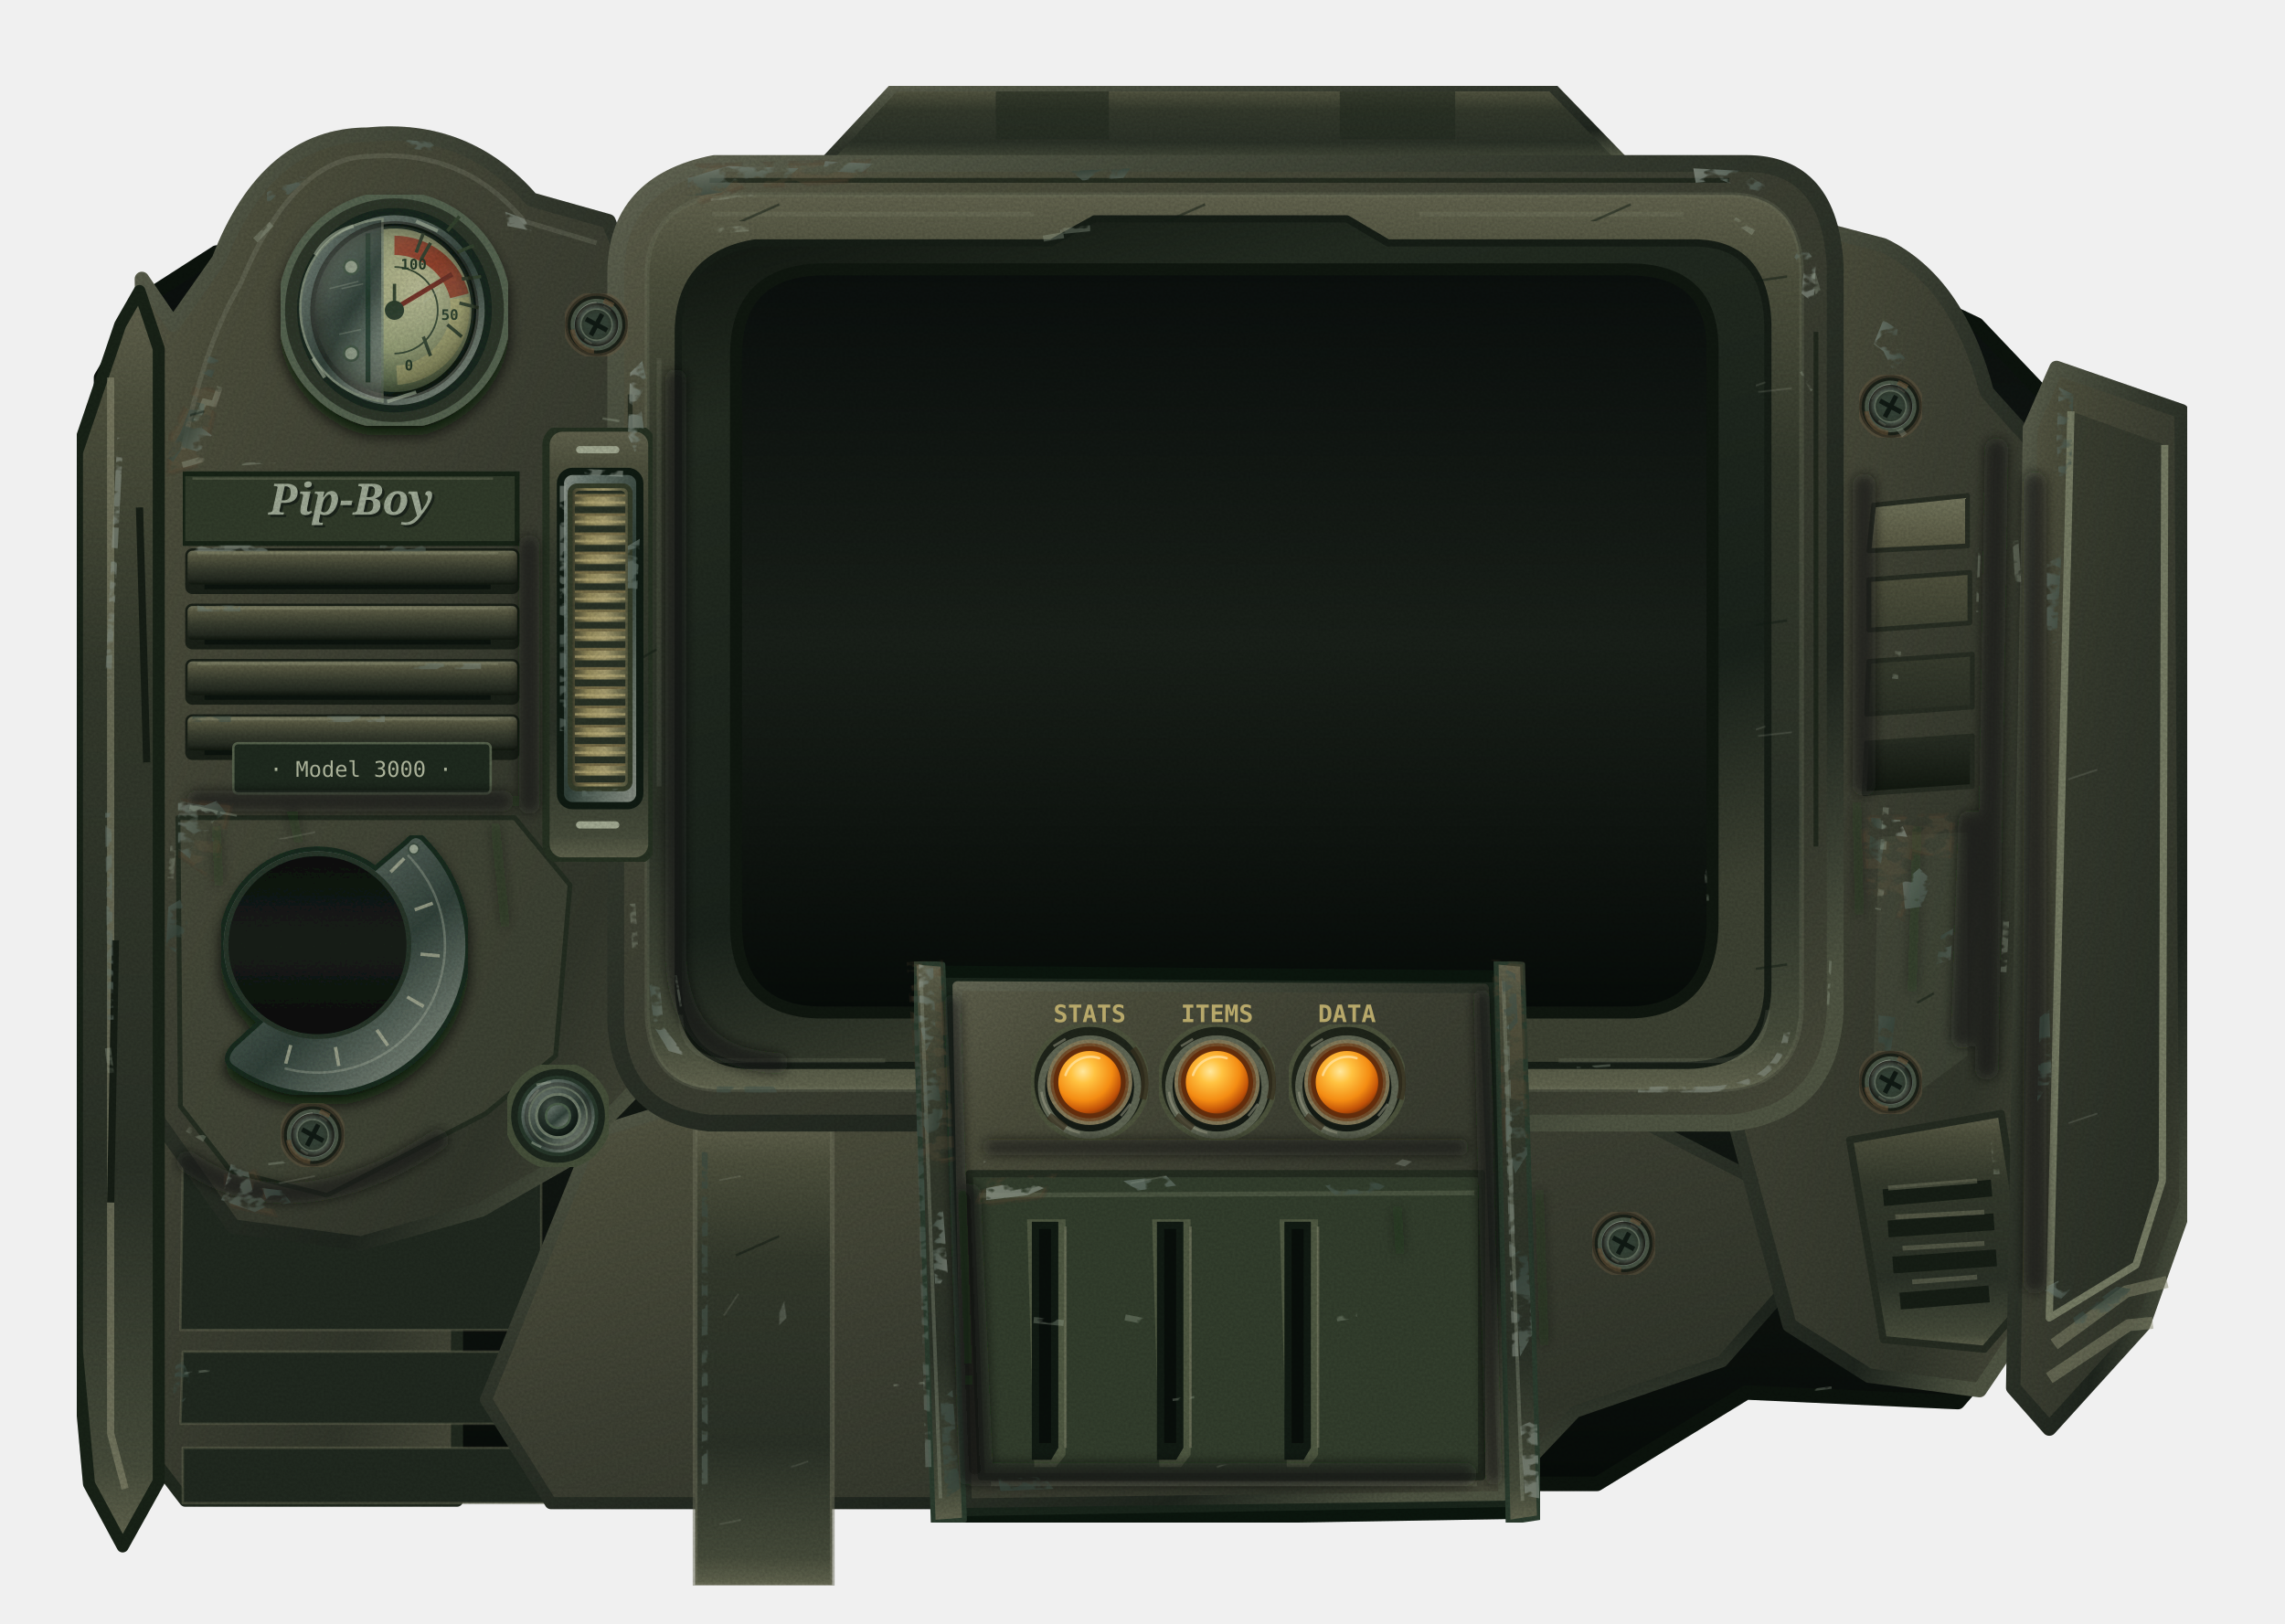
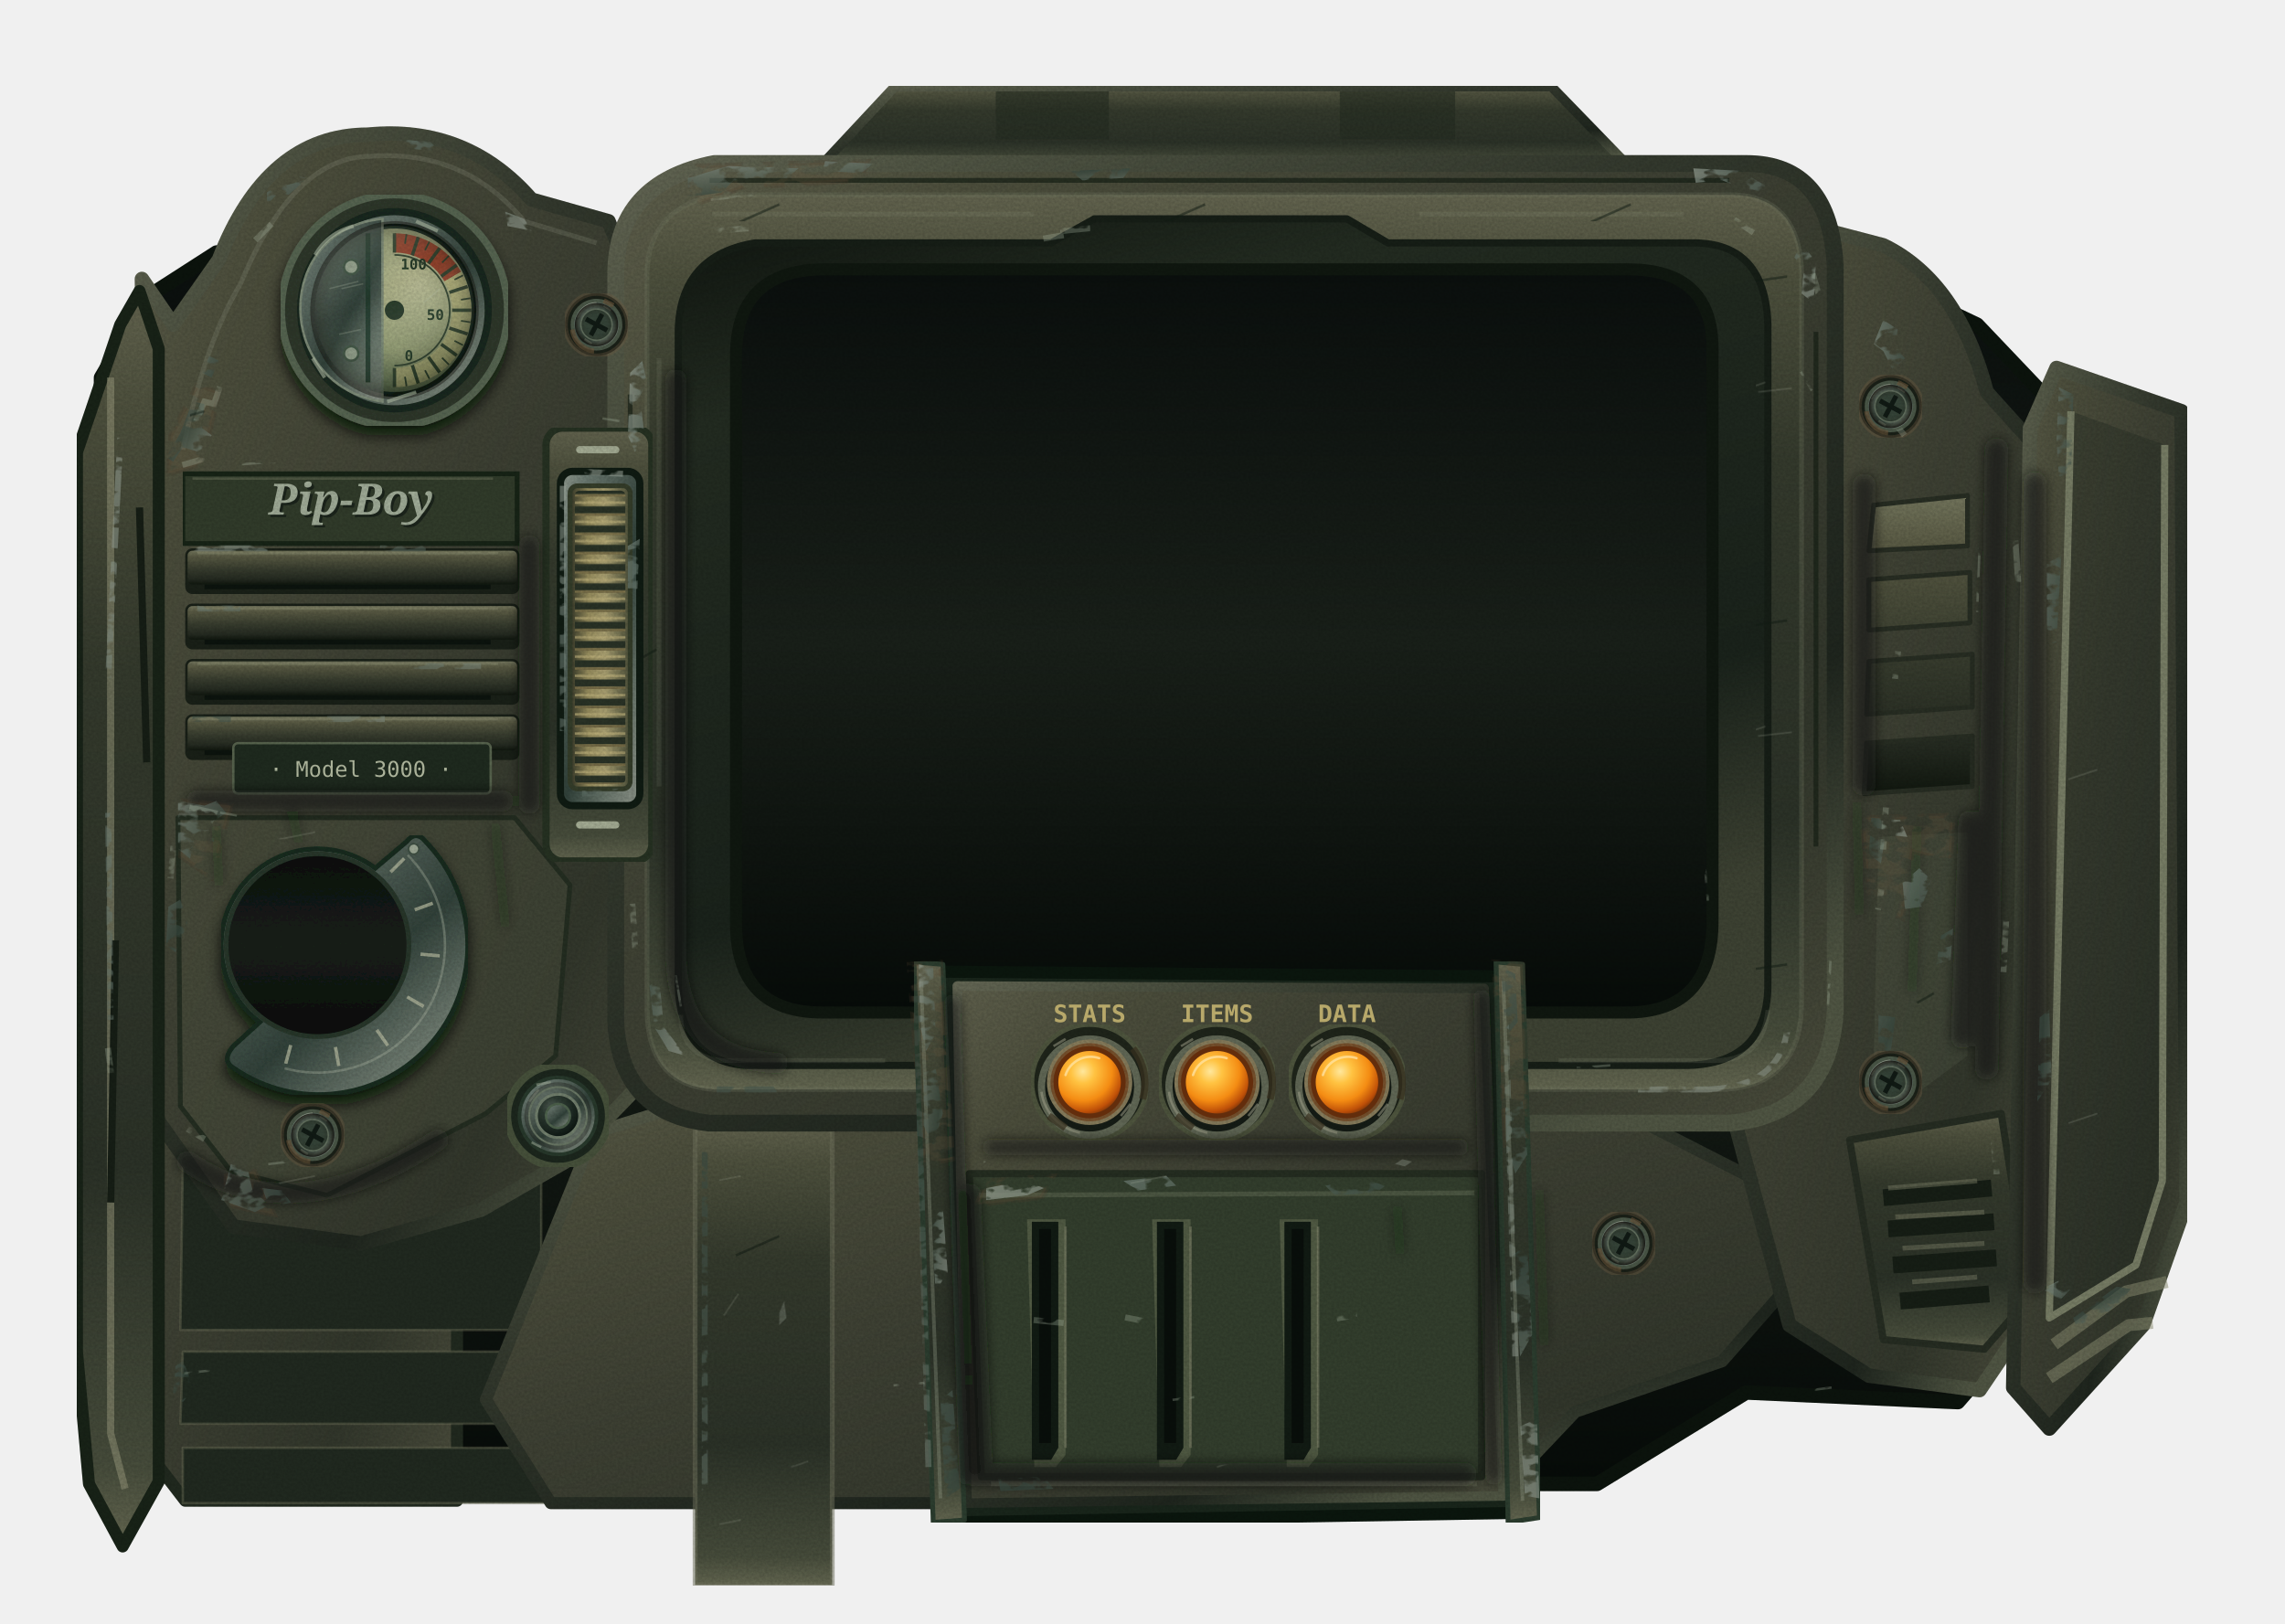
<svg xmlns="http://www.w3.org/2000/svg" width="950" height="675" viewBox="0 0 950 675" fill="none">
  <defs>
    <linearGradient id="paint" x1="0" y1="0" x2="1" y2="1">
      <stop stop-color="#62634f" />
      <stop offset=".16" stop-color="#50523f" />
      <stop offset=".43" stop-color="#414436" />
      <stop offset=".78" stop-color="#34392d" />
      <stop offset="1" stop-color="#4e503f" />
    </linearGradient>
    <linearGradient id="edge" x2=".8" y2="1">
      <stop stop-color="#686b58" />
      <stop offset=".12" stop-color="#555a48" />
      <stop offset=".42" stop-color="#353b2f" />
      <stop offset=".8" stop-color="#20271f" />
      <stop offset="1" stop-color="#535946" />
    </linearGradient>
    <linearGradient id="steel" x2=".85" y2="1">
      <stop stop-color="#99a297" />
      <stop offset=".16" stop-color="#707f76" />
      <stop offset=".36" stop-color="#55645b" />
      <stop offset=".6" stop-color="#33443c" />
      <stop offset=".85" stop-color="#6e7b70" />
      <stop offset="1" stop-color="#879085" />
    </linearGradient>
    <linearGradient id="rim" x2="0" y2="1">
      <stop stop-color="#676852" />
      <stop offset=".09" stop-color="#515440" />
      <stop offset=".3" stop-color="#363c2e" />
      <stop offset=".7" stop-color="#2d3429" />
      <stop offset=".94" stop-color="#4a503e" />
      <stop offset="1" stop-color="#686b54" />
    </linearGradient>
    <linearGradient id="recess" x2=".35" y2="1">
      <stop stop-color="#111711" />
      <stop offset=".22" stop-color="#242d22" />
      <stop offset=".76" stop-color="#1b241c" />
      <stop offset="1" stop-color="#404535" />
    </linearGradient>
    <linearGradient id="rubber" x2="0" y2="1">
      <stop stop-color="#0b100e" />
      <stop offset=".5" stop-color="#1a211a" />
      <stop offset="1" stop-color="#070c09" />
    </linearGradient>
    <linearGradient id="rib" x2="0" y2="1">
      <stop stop-color="#787a60" />
      <stop offset=".18" stop-color="#5b5c45" />
      <stop offset=".54" stop-color="#3a3f30" />
      <stop offset=".84" stop-color="#262c22" />
      <stop offset="1" stop-color="#11180f" />
    </linearGradient>
    <linearGradient id="brass" x2="1" y2="0">
      <stop stop-color="#353828" />
      <stop offset=".3" stop-color="#9b9160" />
      <stop offset=".58" stop-color="#b1a776" />
      <stop offset="1" stop-color="#4d513a" />
    </linearGradient>
    <radialGradient id="dial" cx=".36" cy=".3" r=".75">
      <stop stop-color="#536057" />
      <stop offset=".3" stop-color="#303e35" />
      <stop offset=".66" stop-color="#1e2b24" />
      <stop offset="1" stop-color="#0a1410" />
    </radialGradient>
    <radialGradient id="paper" cx=".65" cy=".35" r=".75">
      <stop stop-color="#bfc199" />
      <stop offset=".55" stop-color="#a5ac7e" />
      <stop offset="1" stop-color="#5b704f" />
    </radialGradient>
    <radialGradient id="amber" cx=".4" cy=".34" r=".7">
      <stop stop-color="#ffe79c" />
      <stop offset=".25" stop-color="#ffc342" />
      <stop offset=".62" stop-color="#f48c13" />
      <stop offset=".85" stop-color="#bf5008" />
      <stop offset="1" stop-color="#622a09" />
    </radialGradient>
    <linearGradient id="glass" x2=".5" y2="1">
      <stop stop-color="#e3f8e6" stop-opacity=".18" />
      <stop offset=".48" stop-color="#c4dfcc" stop-opacity="0" />
      <stop offset="1" stop-color="#06170c" stop-opacity=".3" />
    </linearGradient>
    <radialGradient id="soot">
      <stop offset=".45" stop-color="#231f13" stop-opacity="0" />
      <stop offset=".78" stop-color="#1f2014" stop-opacity=".25" />
      <stop offset="1" stop-color="#100f0a" stop-opacity=".85" />
    </radialGradient>
    <pattern id="wheel-ribs" width="24" height="8" patternUnits="userSpaceOnUse">
      <path d="M0 1h24" stroke="#c5b780" stroke-opacity=".65" />
      <path d="M0 4h24" stroke="#2b3427" stroke-width="3" />
      <path d="M0 6h24" stroke="#786e48" />
    </pattern>
    <pattern id="scuffs" width="177" height="143" patternUnits="userSpaceOnUse">
      <path d="m17 19 9-3m-3 4 18-2m75 45 15-3m-92 49 22-7m63 16 6-9m22-71 12-4" stroke="#b9bdaa" stroke-opacity=".17" stroke-width=".7" />
      <path d="m64 34 21-6m-64 89 14-2m94-22 18-8m-58 46 7-4" stroke="#101a13" stroke-opacity=".5" />
      <path d="m49 55 3-2 4 1-3 2zm98 62 2-5 1 7-3 3z" fill="#a4afa0" fill-opacity=".3" />
    </pattern>
    <filter id="grain" x="0" y="0" width="100%" height="100%" color-interpolation-filters="sRGB">
      <feTurbulence type="fractalNoise" baseFrequency=".9" numOctaves="2" seed="27" />
      <feColorMatrix values="0 0 0 0 0  0 0 0 0 0  0 0 0 0 0  .2 0 0 0 0" />
      <feComposite in2="SourceAlpha" operator="in" result="speckle" />
      <feBlend in="SourceGraphic" in2="speckle" mode="multiply" />
    </filter>
    <filter id="flaking" x="0" y="0" width="100%" height="100%">
      <feTurbulence type="fractalNoise" baseFrequency=".11 .18" numOctaves="3" seed="8" />
      <feColorMatrix values="0 0 0 0 1  0 0 0 0 1  0 0 0 0 1  9 0 0 0 -3.9" />
    </filter>
    <mask id="worn" maskUnits="userSpaceOnUse" x="0" y="0" width="950" height="675">
      <rect width="950" height="675" fill="white" filter="url(#flaking)" />
    </mask>
    <filter id="smudge" x="-20%" y="-20%" width="140%" height="140%">
      <feGaussianBlur stdDeviation="2.5" />
    </filter>
    <filter id="shadow" x="-15%" y="-15%" width="130%" height="140%">
      <feDropShadow dx="0" dy="4" stdDeviation="3" flood-color="#030806" flood-opacity=".8" />
    </filter>
    <g id="screw" filter="url(#grain)">
      <circle r="13" fill="#1b2118" stroke="#726047" stroke-opacity=".35" stroke-width="2" />
      <circle r="10" fill="url(#steel)" stroke="#4d5a4a" stroke-width="1.5" />
      <circle r="6.5" fill="#37463a" stroke="#778875" stroke-width=".6" />
      <path d="M-5-1h4v-4h2v4h4v2H1v4h-2V1h-4z" fill="#111b15" transform="rotate(28)" />
      <path d="M-8-3a9 9 0 0 1 8-6m3 1 3 2M-5 6l3 2" stroke="#bbc3ad" stroke-opacity=".5" />
      <path d="M-10 2a10 10 0 0 0 9 9M3-10l4 2" stroke="#69533a" stroke-width="2" stroke-opacity=".65" />
      <circle r="9" fill="url(#soot)" />
    </g>
    <g id="lamp">
      <g filter="url(#grain)">
        <circle r="24" fill="#20261b" stroke="#515840" stroke-width="2" />
        <circle cy="2" r="20" fill="#161d16" stroke="#656c59" stroke-width="3" />
        <circle r="17" fill="#7c542e" stroke="#8b805e" stroke-width="1.5" />
      </g>
      <circle r="14" fill="url(#amber)" stroke="#632d0c" stroke-width="2" />
      <path d="M-10-3a11 11 0 0 1 14-7" stroke="#ffe7ad" stroke-opacity=".7" stroke-linecap="round" />
      <path d="M-20 4a20 20 0 0 0 16 17M-15-15l5-3m23 32 4-5" stroke="#a1a18a" stroke-opacity=".5" />
      <path d="M18-14a23 23 0 0 1 4 21m-39 7 7 5" stroke="#372f1f" stroke-width="3" stroke-opacity=".7" />
    </g>
    <g id="vent">
      <rect width="139" height="19" rx="3" fill="#1a2118" />
      <rect x="1" y="1" width="137" height="14" rx="2" fill="url(#rib)" />
      <path d="M5 2h125" stroke="#9c9d80" stroke-opacity=".35" />
      <path d="M8 16h119" stroke="#0c140e" stroke-width="2" />
    </g>
    <g id="slot">
      <path d="M-8 0H8V98L4 103H-5z" fill="#545e46" />
      <path d="M-6 1H5v94l-3 5h-8z" fill="#121c14" />
      <path d="M-3 4H2v89H-3z" fill="#090f0b" />
      <path d="M8 3v92" stroke="#a0a086" stroke-opacity=".4" />
    </g>
+     <path id="gauge-major-tick" d="M0-24V-32" />
+     <path id="gauge-minor-tick" d="M0-28V-32" />
+     <path id="radiation-needle" d="M4-2.5 24-15" stroke="#762c23" stroke-width="2" stroke-opacity=".85" />
    <path id="selector-tick" d="M0-43V-51" />
    <g id="selector-knob" filter="url(#shadow)">
      <g filter="url(#grain)">
        <circle r="37" fill="url(#dial)" stroke="#687b6b" stroke-width="2" />
        <circle r="27" fill="url(#dial)" stroke="#18281f" stroke-width="3" />
        <circle r="21" fill="url(#dial)" stroke="#3c5143" stroke-width="1" />
        <path d="M0-33 5-25H-5Z" fill="url(#dial)" stroke="#687b6b" stroke-width="1" />
      </g>
      <path d="M-27-12q5-13 19-16m-3 7 9-2m-28 36 4 6m41 10 6-3" stroke="#9ba999" stroke-opacity=".3" stroke-width="1.2" />
      <path d="m-11-23 6-1m-20 9 3-6m-3 4 1 4m3 35 5 3m38-14 1-7" stroke="#b8c1ae" stroke-opacity=".3" stroke-width=".7" />
    </g>
  </defs>
  <g stroke-linejoin="round" filter="url(#grain)">
    <path d="M62 123 90 105h91l47 35 476 2 55-37 63 30 39 41v353l-47 54-88-4-62 38H91L42 575V157z" fill="url(#rubber)" stroke="#0c140d" stroke-width="6" />
    <path d="M81 165h109v459H77L57 598V188z" fill="url(#paint)" stroke="#222b20" stroke-width="5" />
    <path d="M76 485h149v68H75zm0 77h177v30H75zm0 40h188v23H76z" fill="#222b21" stroke="#71745c" stroke-opacity=".45" />
    <path d="M247 471 321 448l353 14 92 47-50 57-61 21-36 38H229l-27-43z" fill="url(#paint)" stroke="url(#edge)" stroke-width="5" />
    <rect x="289" y="466" width="57" height="193" fill="url(#rim)" stroke="#747761" stroke-opacity=".5" stroke-width="2" />
    <rect x="299" y="478" width="37" height="169" fill="url(#scuffs)" />
    <path d="M59 116 72 135 91 108Q111 56 153 56q41-4 68 27l32 9 24 60-12 300-30 31-35 20-50 14-53-7-32-45z" fill="url(#paint)" stroke="url(#edge)" stroke-width="6" />
    <path d="M76 187q9-44 24-69 22-53 54-53 39-3 64 27l30 9" stroke="#959984" stroke-opacity=".26" stroke-width="2" />
    <path d="M74 340h140l23 28-6 71-29 24-66 34-40-10-21-27z" fill="#505743" fill-opacity=".4" stroke="#252f22" stroke-width="2" />
    <path d="M50 135 58 121 66 145v471l-15 27-14-26-5-55V188z" fill="url(#rim)" stroke="#192418" stroke-width="5" />
    <path d="M46 157v439l6 23" stroke="#9a9b7e" stroke-opacity=".55" stroke-width="3" />
    <path d="m58 211 3 106m-13 74-2 109" stroke="#171f16" stroke-width="3" />
    <path d="m741 91 42 11q31 15 43 61l18 20v364l-21 31-46-6-33-21-25-93z" fill="url(#paint)" stroke="url(#edge)" stroke-width="6" />
    <path d="m779 210 39-4v21l-41 2zm-2 31 42-3v21l-42 3zm0 34 43-3v22l-44 3zm-1 34 44-3v21l-45 3z" fill="url(#rib)" stroke="#292f24" stroke-width="2" />
    <path d="m781 348 37-2v93l-19 14-20-12z" fill="#687059" fill-opacity=".22" />
    <path d="m769 474 63-11 12 76-19 22-42-4z" fill="url(#rim)" stroke="#272e23" stroke-width="3" />
    <path d="m783 498 45-4m-43 17 44-3m-42 18 43-3m-40 18 37-3" stroke="#171f16" stroke-width="7" />
    <path d="m785 494 37-3m-34 15 37-2m-34 15 34-2m-30 16 27-2" stroke="#8e9176" stroke-opacity=".4" stroke-width="2" />
    <path d="m855 153 52 18 2 329-18 51-39 43-15-17 7-399z" fill="url(#paint)" stroke="url(#edge)" stroke-width="6" />
    <path d="m861 171-9 377 36-22 11-35 1-306" fill="#202a20" fill-opacity=".35" stroke="#7c8269" stroke-width="3" />
    <path d="m854 559 30-22 17-4m-49 40 33-22 10-1" stroke="#97997b" stroke-opacity=".5" stroke-width="5" />
    <path d="m344 66 28-30h273l32 33" fill="url(#rim)" stroke="url(#edge)" stroke-width="4" />
    <path d="M414 38h47v20h-47zm143 0h48v20h-48z" fill="#252e22" fill-opacity=".6" />
    <path d="M297 68h429q35 0 37 43v309q-2 43-44 47H295q-37-4-39-42V114q0-38 41-46z" fill="url(#paint)" stroke="url(#edge)" stroke-width="7" />
    <path d="M299 81h420q29 0 30 32v304q0 34-32 36H298q-29-1-29-34V115q0-29 30-34z" fill="url(#rim)" stroke="#777c64" stroke-opacity=".3" stroke-width="2" />
    <path d="M314 101h123l18-10h105l17 10h127q30 0 31 34v276q-1 31-33 32H310q-27-2-28-33V137q1-31 32-36z" fill="url(#recess)" stroke="#171f17" stroke-width="3" />
    <path d="M341 112h336q35 0 35 33v238q0 37-34 38H342q-36 0-36-37V148q0-35 35-36z" fill="url(#rubber)" stroke="#101810" stroke-width="5" />
    <path d="M296 89h134m160 0h110M274 149v178m9 95q0 17 17 19h68m280 0h65q20 0 22-21" stroke="#a4aa90" stroke-opacity=".15" stroke-width="2" />
    <path d="M295 75h424M262 164v128m493-154v214" stroke="#182216" stroke-opacity=".7" stroke-width="2" />
  </g>
  <g transform="translate(164 129)" filter="url(#shadow)">
    <g filter="url(#grain)">
      <ellipse rx="47" ry="48" fill="#30392c" stroke="#596854" stroke-width="3" />
      <ellipse rx="39" ry="41" fill="url(#steel)" stroke="#1b291f" stroke-width="3" />
      <ellipse rx="33" ry="35" fill="url(#paper)" stroke="#0e2117" stroke-width="2" />
-       <path d="M0-27a28 28 0 0 1 27 21" stroke="#a34730" stroke-width="8" />
-       <path d="M1 27a28 28 0 0 0 26-32" stroke="#c6c286" stroke-width="8" />
-       <g stroke="#354631" stroke-width="1.4">
-         <path d="M0-32v8m12-29-3 8" transform="translate(0 21)" />
-         <path d="m15-28-4 7m16-18-5 6m11 6-7 3m10 10-8 1m7 12-8-2m1 14-6-5m-7 13-3-8" />
-         <path d="M0-18a18 18 0 0 1 0 36" stroke-width=".7" />
+       <path d="M0-28A28 28 0 0 1 24.249-14" stroke="#a34730" stroke-width="8" />
+       <path d="M24.249-14A28 28 0 0 1 0 28" stroke="#c6c286" stroke-width="8" />
+       <g id="gauge-scale" stroke="#354631">
+         <g stroke-width="1.4">
+           <use href="#gauge-major-tick" transform="rotate(0)" />
+           <use href="#gauge-major-tick" transform="rotate(18)" />
+           <use href="#gauge-major-tick" transform="rotate(36)" />
+           <use href="#gauge-major-tick" transform="rotate(54)" />
+           <use href="#gauge-major-tick" transform="rotate(72)" />
+           <use href="#gauge-major-tick" transform="rotate(90)" />
+           <use href="#gauge-major-tick" transform="rotate(108)" />
+           <use href="#gauge-major-tick" transform="rotate(126)" />
+           <use href="#gauge-major-tick" transform="rotate(144)" />
+           <use href="#gauge-major-tick" transform="rotate(162)" />
+           <use href="#gauge-major-tick" transform="rotate(180)" />
+         </g>
+         <g stroke-width=".7">
+           <use href="#gauge-minor-tick" transform="rotate(9)" />
+           <use href="#gauge-minor-tick" transform="rotate(27)" />
+           <use href="#gauge-minor-tick" transform="rotate(45)" />
+           <use href="#gauge-minor-tick" transform="rotate(63)" />
+           <use href="#gauge-minor-tick" transform="rotate(81)" />
+           <use href="#gauge-minor-tick" transform="rotate(99)" />
+           <use href="#gauge-minor-tick" transform="rotate(117)" />
+           <use href="#gauge-minor-tick" transform="rotate(135)" />
+           <use href="#gauge-minor-tick" transform="rotate(153)" />
+           <use href="#gauge-minor-tick" transform="rotate(171)" />
+           <path d="M0-23A23 23 0 0 1 0 23" />
+         </g>
      </g>
      <g fill="#243a27" font-family="monospace" font-size="6" font-weight="bold" text-anchor="middle">
        <text x="8" y="-17">100</text>
-         <text x="23" y="4">50</text>
-         <text x="6" y="25">0</text>
-       </g>
-       <path d="M-1 0 24-15" stroke="#762c23" stroke-width="2" />
+         <text x="17" y="4">50</text>
+         <text x="6" y="21">0</text>
+       </g>
      <circle r="4" fill="#283a29" />
      <path d="M-5-38C-50-34-51 31-5 38z" fill="url(#steel)" stroke="#82907c" stroke-width="1" />
      <path d="M-11-32v62" stroke="#253d30" stroke-width="2" />
      <circle cx="-18" cy="-18" r="3" fill="#a4b19b" stroke="#425846" />
      <circle cx="-18" cy="18" r="3" fill="#a4b19b" stroke="#425846" />
    </g>
    <ellipse rx="35" ry="37" fill="url(#soot)" opacity=".55" />
    <path d="M-33-23q5-9 16-12m26-2 9 4m-52 53 5 8m26 10 12-4" stroke="#a6b09c" stroke-opacity=".6" stroke-width="1.5" />
    <path d="m-22-9 9-2m-14 2 12-3m-8 22 9-2m26-11 7-6" stroke="#b3bda8" stroke-opacity=".24" stroke-width=".6" />
    <ellipse rx="33" ry="35" fill="url(#glass)" />
  </g>
  <g filter="url(#grain)">
    <path d="M76 197h139v29H76z" fill="#333e2c" stroke="#182517" stroke-width="2" />
    <path d="M80 199h125" stroke="#94987b" stroke-opacity=".3" />
    <text x="147" y="215" fill="#1c251c" font-family="Georgia,serif" font-size="18" font-style="italic" font-weight="bold" text-anchor="middle">Pip-Boy</text>
    <text x="146" y="214" fill="#a6b29d" font-family="Georgia,serif" font-size="18" font-style="italic" font-weight="bold" text-anchor="middle">Pip-Boy</text>
    <use href="#vent" x="77" y="228" />
    <use href="#vent" x="77" y="251" />
    <use href="#vent" x="77" y="274" />
    <use href="#vent" x="77" y="297" />
    <rect x="97" y="309" width="107" height="21" rx="2" fill="#202c20" stroke="#5b6851" />
    <text x="150" y="323" fill="#bbc3a8" font-family="monospace" font-size="9" text-anchor="middle">· Model 3000 ·</text>
    <rect x="227" y="178" width="44" height="180" rx="7" fill="url(#rim)" stroke="#273323" stroke-width="3" />
    <rect x="233" y="196" width="33" height="139" rx="5" fill="url(#steel)" stroke="#101c13" stroke-width="3" />
    <rect x="237" y="202" width="25" height="126" rx="3" fill="url(#brass)" stroke="#363f2b" stroke-width="2" />
    <rect x="239" y="204" width="21" height="122" rx="2" fill="url(#wheel-ribs)" />
    <path d="M241 187h15m-15 156h15" stroke="#aab299" stroke-width="3" stroke-linecap="round" />
  </g>
  <g id="selector-scale" transform="translate(132 393)" filter="url(#shadow)">
    <g filter="url(#grain)">
      <path d="M24-32 37-43Q41-48 45-43A62 62 0 0 1-35 51Q-40 48-35 42L-24 32A40 40 0 0 1 24-32Z" fill="url(#steel)" stroke="#182d20" stroke-width="2" />
      <path d="M37.477-37.477A53 53 0 0 1-13.718 51.194" stroke="#bec7b3" stroke-opacity=".35" stroke-width="1" />
      <g stroke="#c2c6aa" stroke-opacity=".7" stroke-width="1.4">
        <use href="#selector-tick" transform="rotate(45)" />
        <use href="#selector-tick" transform="rotate(70)" />
        <use href="#selector-tick" transform="rotate(95)" />
        <use href="#selector-tick" transform="rotate(120)" />
        <use href="#selector-tick" transform="rotate(145)" />
        <use href="#selector-tick" transform="rotate(170)" />
        <use href="#selector-tick" transform="rotate(195)" />
      </g>
      <g fill="#a5b19d" stroke="#425346" stroke-width=".8">
        <circle cx="40" cy="-40" r="2.2" />
      </g>
      <circle r="38" fill="url(#rubber)" stroke="#29382c" stroke-width="2" />
    </g>
  </g>
  <use href="#screw" x="248" y="135" />
  <use href="#screw" x="786" y="169" />
  <use href="#screw" x="786" y="450" />
  <use href="#screw" x="130" y="472" />
  <use href="#screw" x="675" y="517" />
  <g transform="translate(232 464)" filter="url(#grain)">
    <circle r="21" fill="#1d281e" stroke="#49543d" stroke-width="3" />
    <circle r="16" fill="url(#steel)" stroke="#293b2d" stroke-width="1.5" />
    <circle r="12" fill="url(#steel)" stroke="#80917c" stroke-width=".8" />
    <circle r="9" fill="url(#dial)" stroke="#7b8a77" stroke-width="1.2" />
    <circle r="5" fill="url(#steel)" stroke="#50654f" />
    <path d="m-12-6 4-5m-1-2 6-1m-8 25 4 2" stroke="#afbaa4" stroke-opacity=".5" />
    <circle r="14" fill="url(#soot)" opacity=".4" />
  </g>
  <g filter="url(#grain)" stroke-linejoin="round">
    <path d="m388 404 238 2 8 223-239 4z" fill="#1a271c" stroke="#0b170e" stroke-width="5" />
    <path d="m398 410 219 1 8 211-223 3z" fill="url(#paint)" stroke="url(#edge)" stroke-width="4" />
    <path d="M403 488h213v126H408z" fill="#35412f" stroke="#262f22" stroke-width="3" />
    <path d="m407 497 206-1M412 617h202" stroke="#8b9176" stroke-opacity=".3" stroke-width="2" />
    <use href="#slot" x="435" y="507" />
    <use href="#slot" x="487" y="507" />
    <use href="#slot" x="540" y="507" />
    <path d="m380 400 12 1 9 231-13 1z" fill="url(#rim)" stroke="#2d3f30" stroke-width="2" />
    <path d="m622 400 11 1 7 230-13 2z" fill="url(#rim)" stroke="#2d3f30" stroke-width="2" />
    <path d="m383 408 8 215m234-215 8 216" stroke="#b3baa4" stroke-opacity=".3" stroke-width="1.5" />
  </g>
  <g fill="#b7a86a" font-family="monospace" font-size="10" font-weight="bold" text-anchor="middle">
    <text x="453" y="425">STATS</text>
    <text x="506" y="425">ITEMS</text>
    <text x="560" y="425">DATA</text>
  </g>
  <use href="#lamp" x="453" y="450" />
  <use href="#lamp" x="506" y="450" />
  <use href="#lamp" x="560" y="450" />
  <g stroke="#11170f" stroke-opacity=".65" stroke-linecap="round" filter="url(#smudge)">
    <path d="M82 333h127M220 227v107M78 483q44 30 104-9M281 158v237q0 45 42 47" stroke-width="8" />
    <path d="M775 202v124m44 16-3 89M830 187l-4 257M846 201v332M403 497l5 116h201" stroke-width="9" />
    <path d="M412 477h195M396 417l6 197M616 415l5 199" stroke-width="6" />
    <path d="m90 345 1 22m115-23 4 40m-89-48 3 13m648-14 1 44m24-34-2 66m-155 85 2 62m-61-55 1 17" stroke-width="3" stroke-opacity=".4" />
  </g>
  <g mask="url(#worn)">
    <g fill="#766244" fill-opacity=".18" stroke="#493b29" stroke-opacity=".25" stroke-width="2">
      <path d="m71 181 11-21 9 3-7 30-14 4zm5 152 20 2-8 30-13-9zm18 156 12-2 8 18-20-4z" />
      <path d="m288 69 73-2-3 8-49 3-23 8zm486 271 38-1-1 19-16-4-4 28-14-9z" />
      <path d="m378 401 13-1 5 82-12 2zm243-1 12 1 2 72-9 3zm-211 91 28-2-5 9-27 3z" />
    </g>
    <g fill="url(#steel)" opacity=".65">
      <path d="m75 180 5-13 5 1-1 10 4 3-5 7-7-2-4 6-3-2zm9-25 3-7 4 2-3 7z" />
      <path d="m74 333 11 2 5-2 4 5-6 4 1 8-8-2-2 9-5-4zm-4 44 5-3 3 10-5 12-4-3z" />
      <path d="m96 484 7 2 2 9 7 6-6 3-14-5zm13 10 8 1 4 5-9 2zm-36 74 3-2 5 11-5 6-4-4z" />
      <path d="m111 80 10-7 7 1-8 7-4-1-5 5zm55-22 13 1 4 4-11-1zm44 30 8 3 3 5-10-2z" />
      <path d="m286 74 17-5 29 1-5 4-22 1-5 5-14 2zm57-7 20 1-5 4-16-1zm102 4 25-1-3 4-17 1z" />
      <path d="m704 70 19 1 11 6-2 4-16-6-11 1zm45 31 6 8-1 17-5-4 1-10-4-5z" />
      <path d="m262 155 5-5 2 9-3 6 2 16-4 7-3-7zm-1 72 5-3-1 21-4 3zm9 183 4-4 2 21 9 12-7-2-6-10z" />
      <path d="m783 133 6 4-1 7 4 5-5 5-4-8-4-3zm-5 207 12 1 3 7-9-1-2 12-5-4z" />
      <path d="m791 367 7-6 5 5-4 11-7 1zm16 22 5-3-1 13-6 2zm-26 33 7 1-2 15-5-3z" />
      <path d="m856 161 6 3-1 36-5-2-1-14zm-5 73 6-3-2 36-4 1zm-3 189 4-3 1 29-6 9z" />
      <path d="m851 535 8-4 2 5-11 11-3-4zm11 13 18-13 6 1-7 8-15 10z" />
      <path d="m382 401 6 1 1 28-4 7-3-13zm2 45 5-2 3 19-4 13-4-8zm3 62 5-6 2 27-5 8z" />
      <path d="m391 582 5-4 3 41-6 4zm233-180 6 3 1 20-5 6zm2 57 7-1 2 22-5 8-4-14z" />
      <path d="m629 522 6-5 2 38-5 9zm3 71 7-3 1 33-6-1zm-222-99 16-3 8 3-7 3-17 2z" />
      <path d="m467 491 18-2 4 4-16 2zm84 2 15-3 10 3-4 3-17 1zm-136 122 19-1 4 5-22 1z" />
    </g>
    <g fill="none" stroke="url(#steel)" stroke-width="2.5" stroke-opacity=".55">
      <path d="M78 228h37m43 0h19M82 253h18M172 277h28M80 299h16m40 0h24" />
      <path d="m239 196 20 1m-25 5v102m8 26 17-1M298 453h30m14 0h12M681 453h29q29-1 33-24" />
      <path d="M50 182 45 282M45 338 46 424M293 479V623M381 412 386 610M626 423 630 564" />
    </g>
  </g>
  <g stroke="#a7b5a0" stroke-opacity=".3" stroke-linecap="square" mask="url(#worn)">
    <path d="m82 174 3-7 4 1 2-6m-14 31 7-2m23-92 5-5m-32 242 9 2-3 7m-14 8-1 11m8 106 5 3m-39-36 1 8m217-68 1 16m33-297 13-1m132 1 10-1m-17 4 6-1m281-6 6 4m26 19 2 7m31 53 4 5m-2 92-1 9m-4 56-1 15m-1 19-1 6m57-151 1 15m-5 143-1 19m-4 73 1 11m-399 62 10 1m28-2 5 1m83-1 6-1" stroke-width="2.5" />
    <path d="m101 193 13-1m-22 146 6 1m14 145 8-1m-43 88 18-2m156-395 6 1m39-92 18-2m-33 325 2 12m90 59 8-1m275-32 13-1m40-81 1 12m39-219 4 7m8 238-1 18m-7 160 8-1m62-349-1 26m-450 322 12-1m104 7 8-1" stroke-width="1" />
  </g>
  <g fill="url(#scuffs)">
    <path d="M79 169h29v21H79zm-1 166h142v14H78zm21 157 127-41 12 26-105 40-29-7z" />
    <path d="M283 77h445v15H283zm-17 62h14v254h-14zm464-26h15v319h-15z" />
    <path d="M785 342h29v84h-29zm74-161 36 6-1 302-34 23zM409 481h202v17H409zm-1 128h207v11H408z" />
  </g>
</svg>
